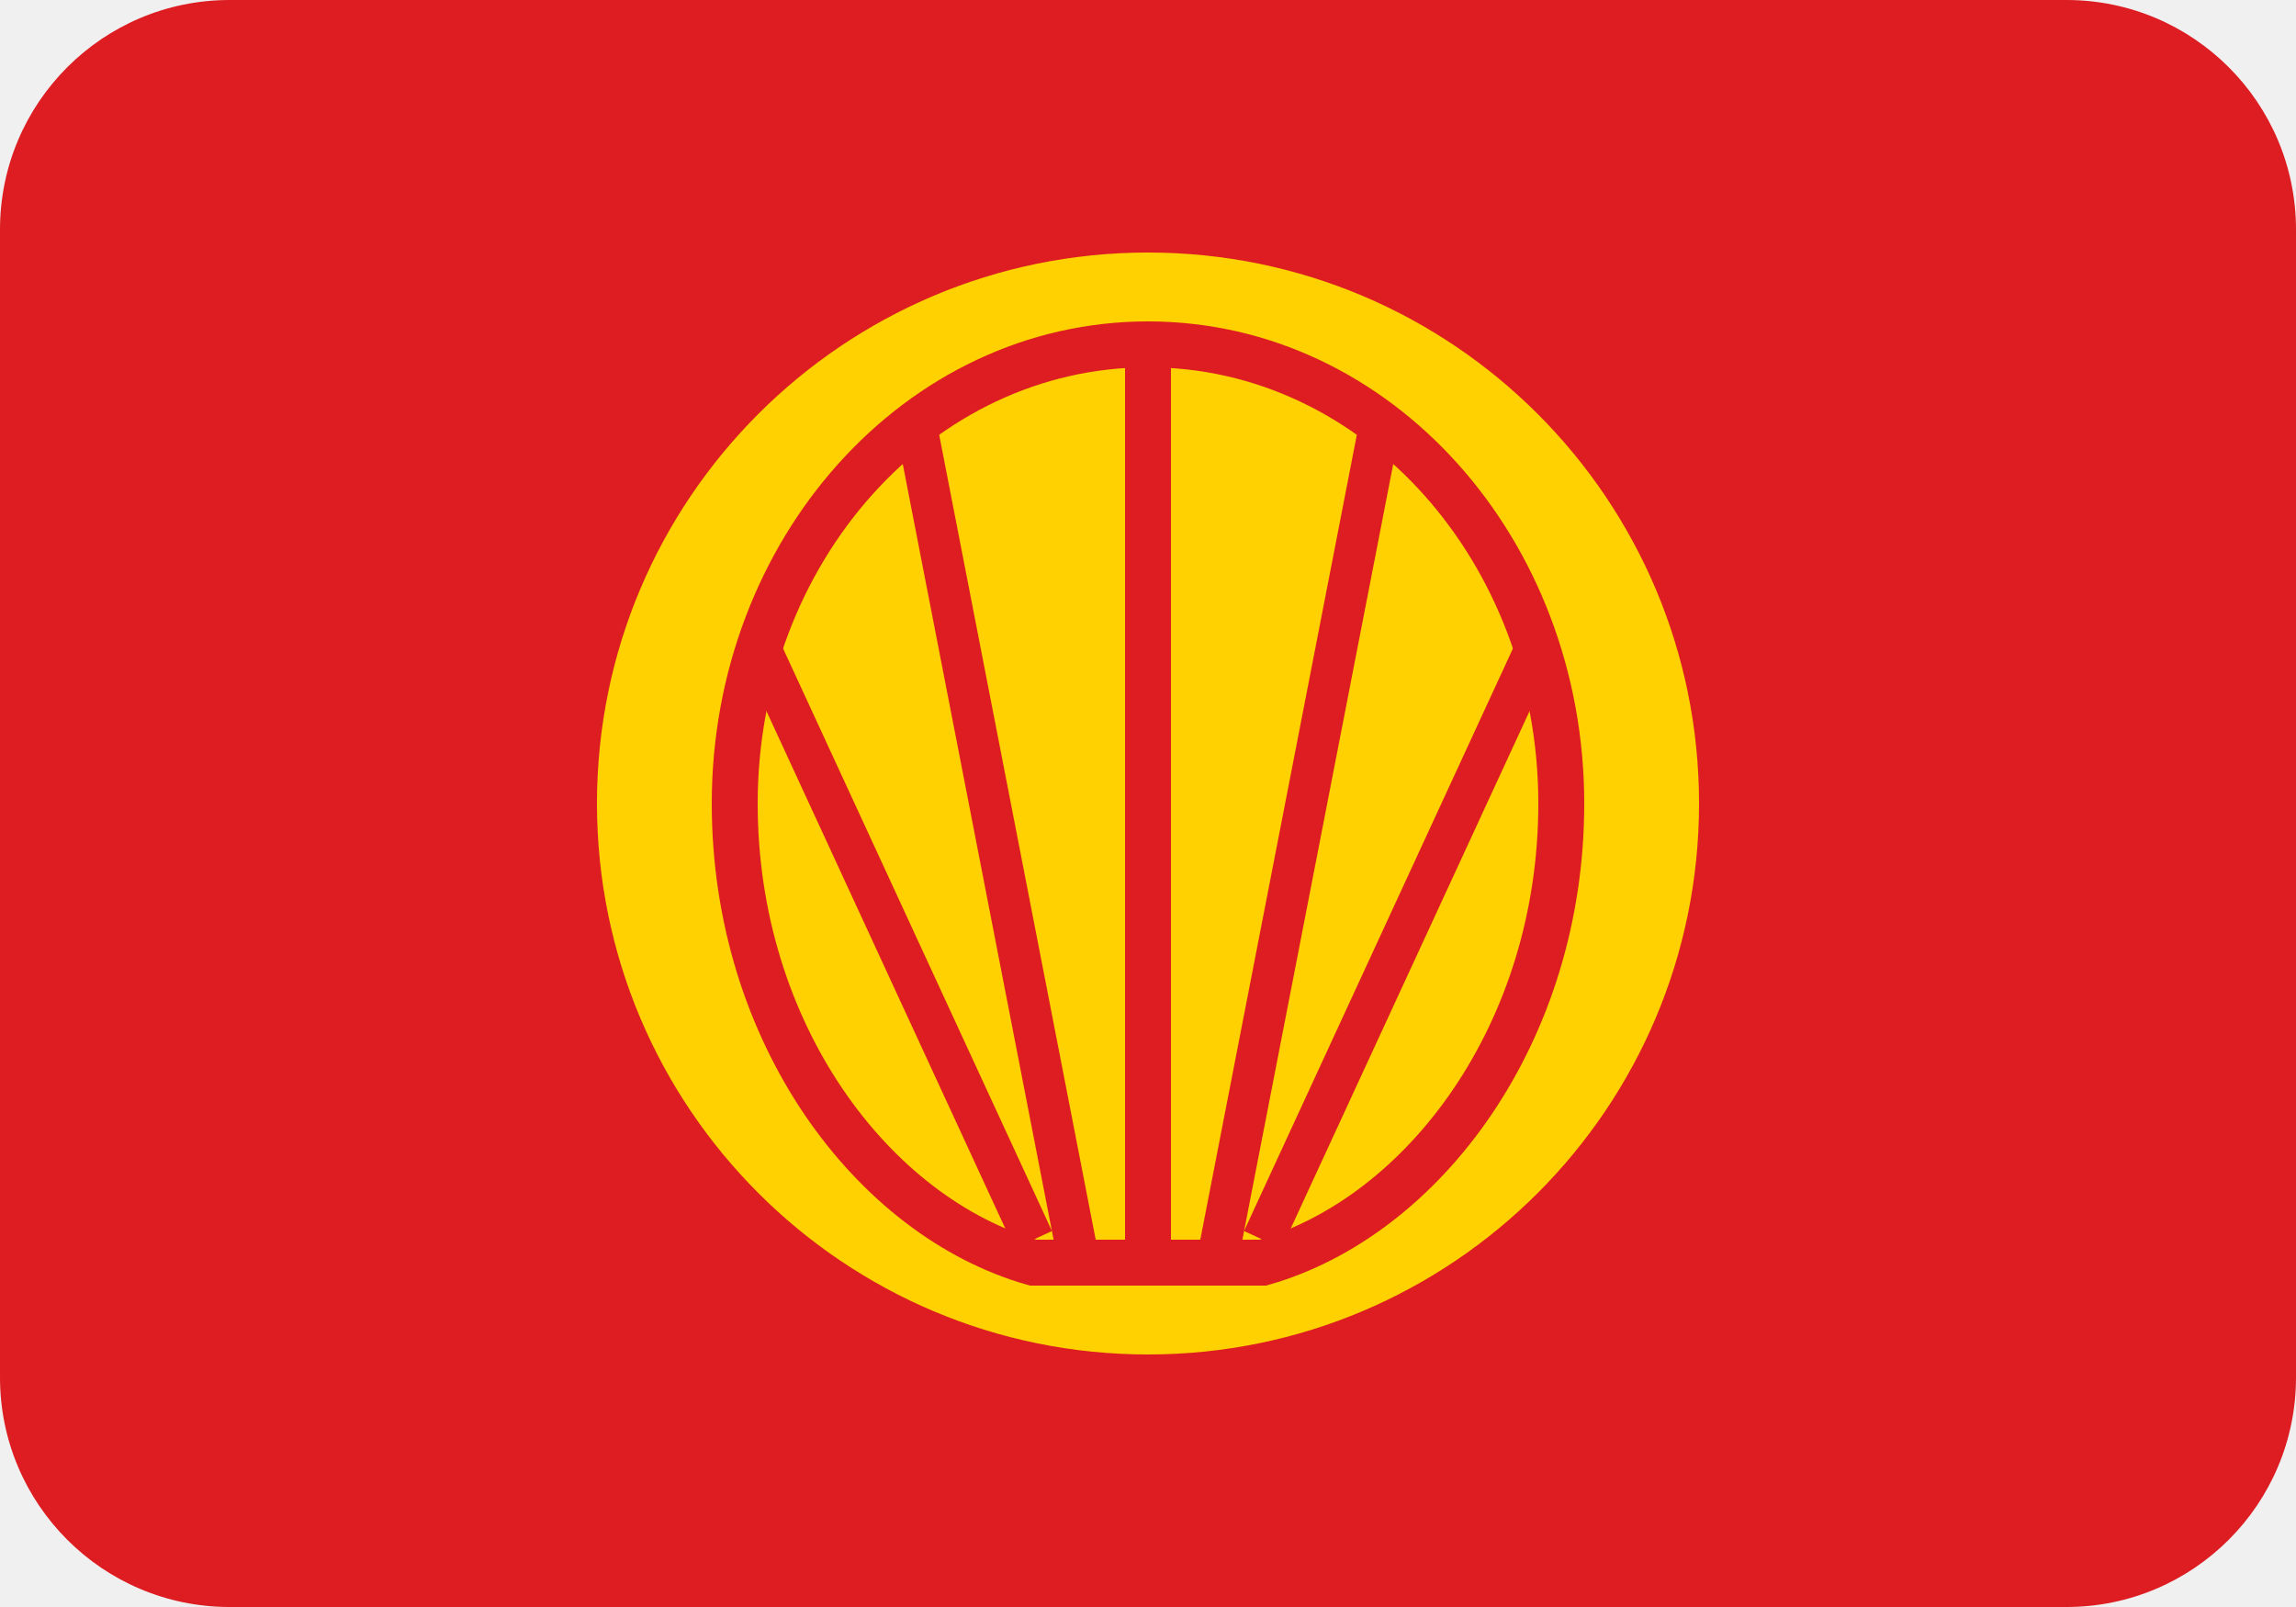
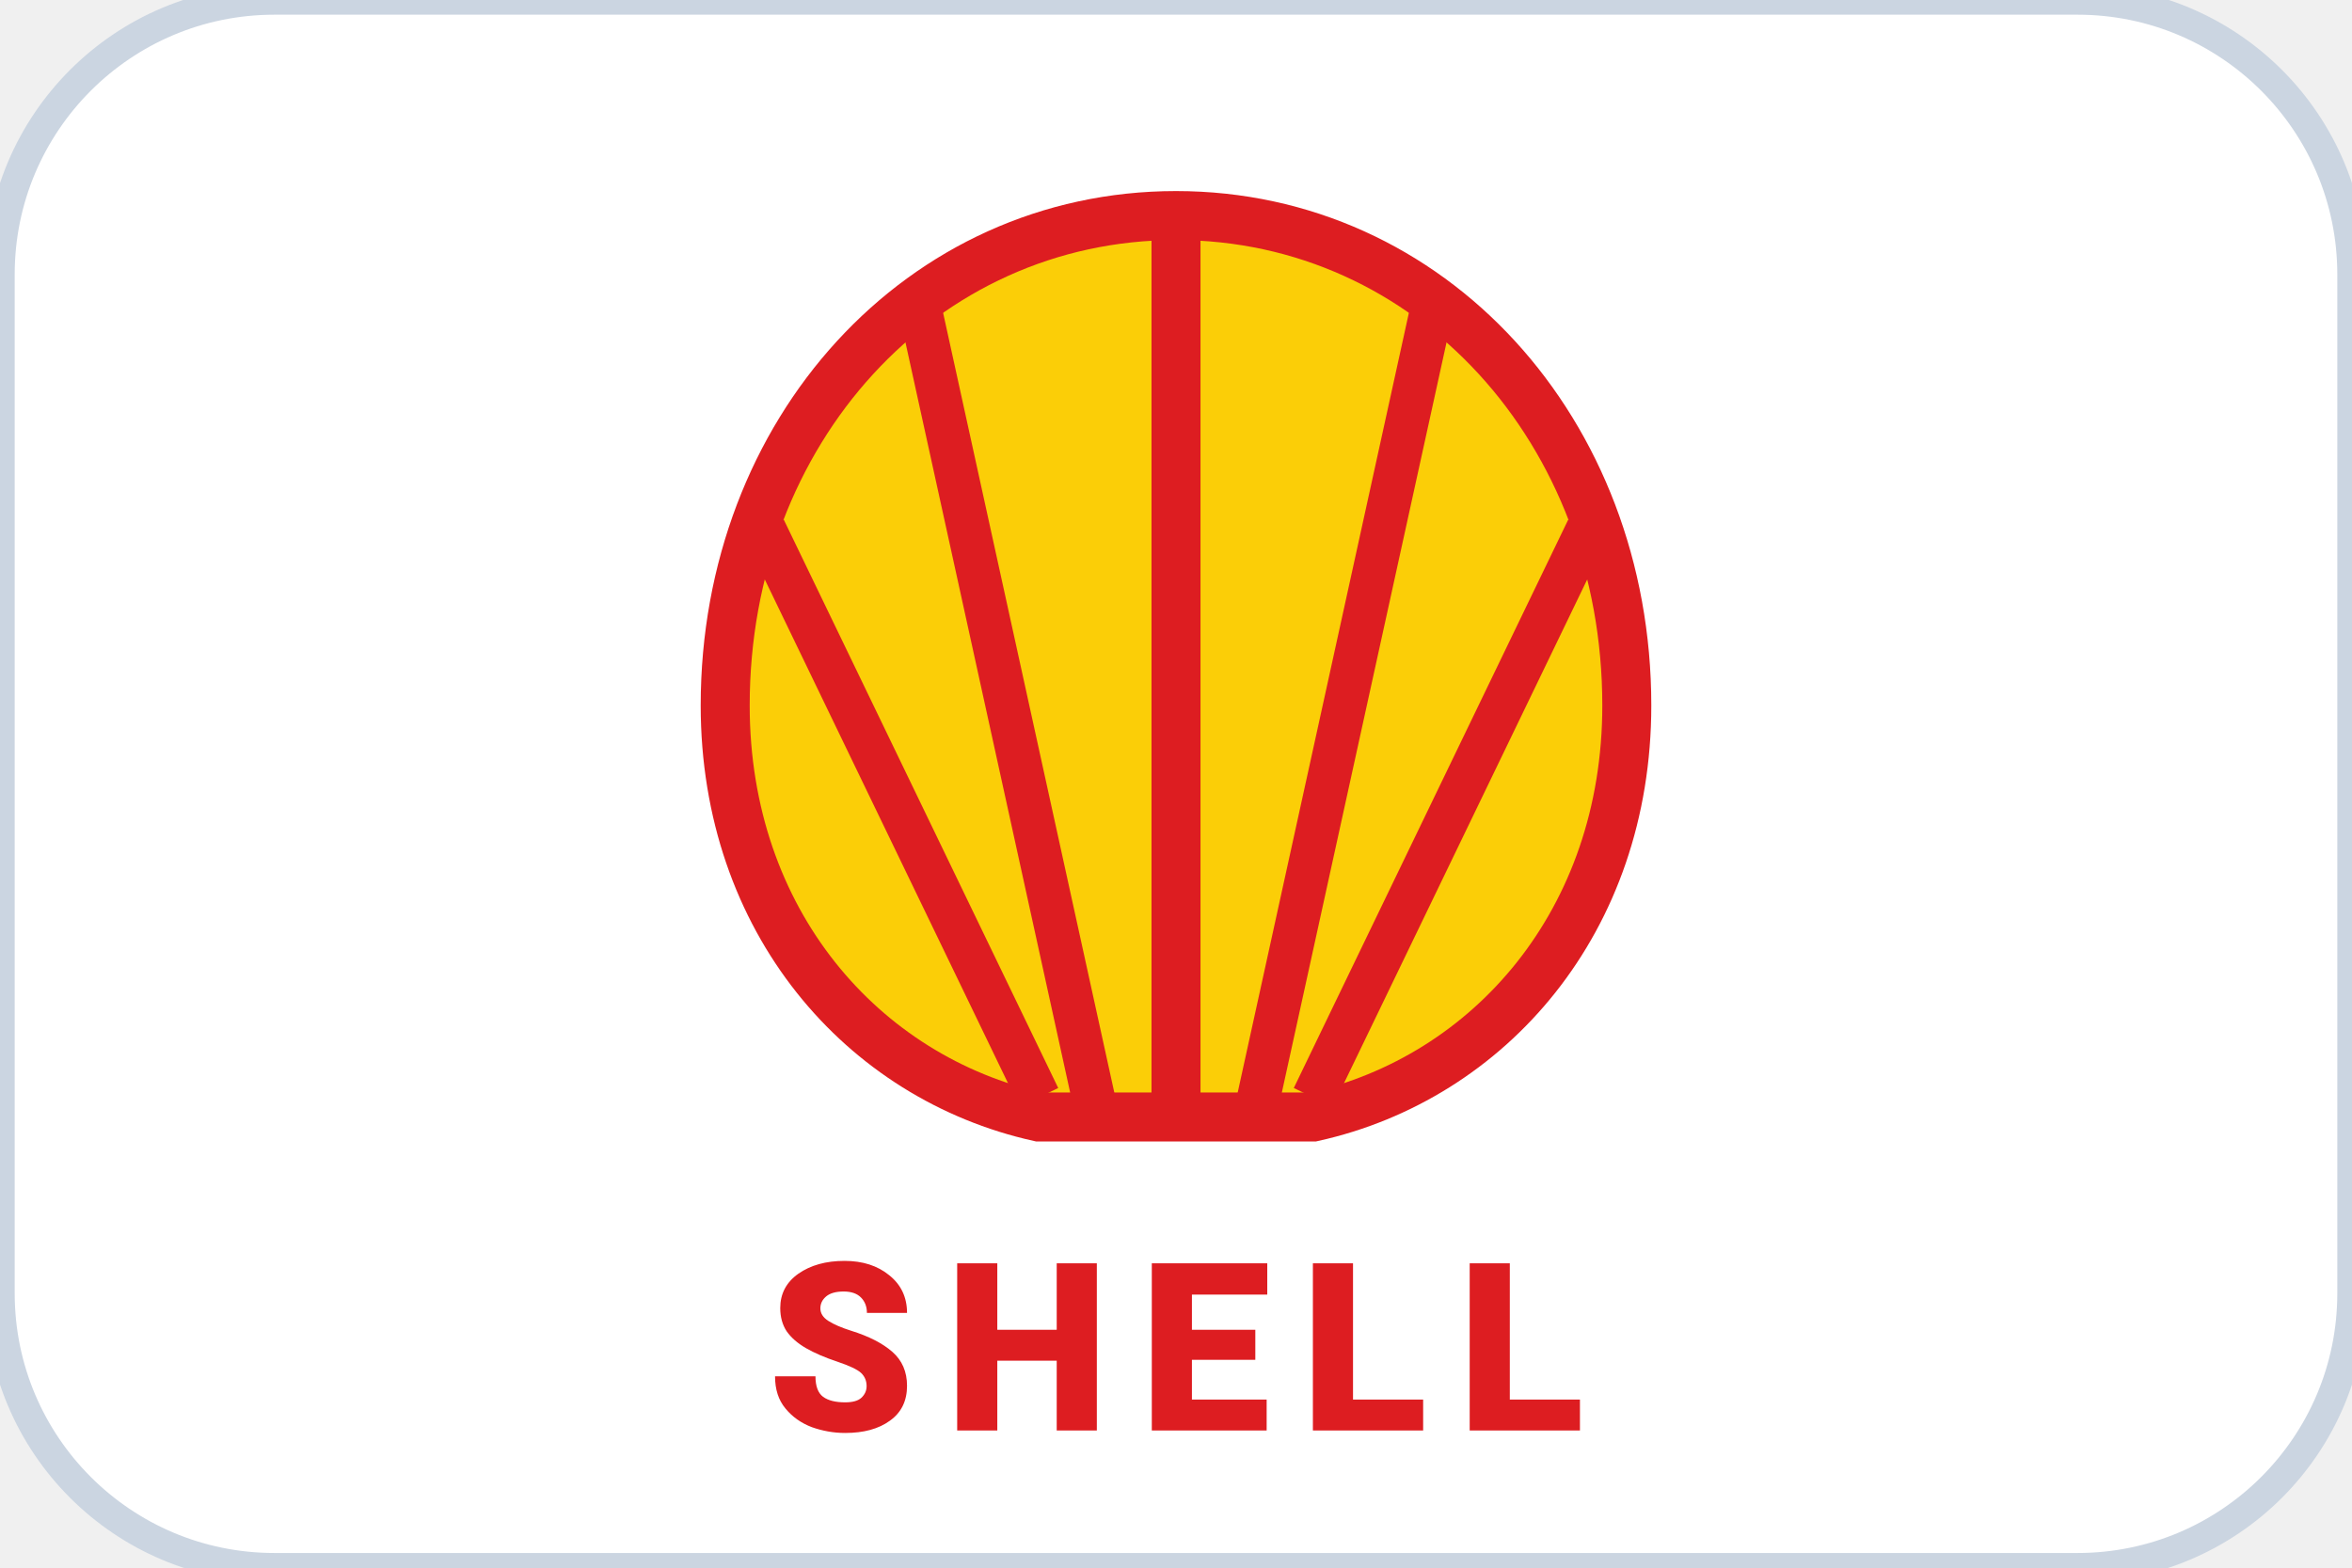
- <svg xmlns="http://www.w3.org/2000/svg" viewBox="0 0 100 70" width="100" height="70">
-   <rect width="100" height="70" rx="10" fill="#DD1D21" />
-   <circle cx="50" cy="35" r="24" fill="#FFD100" />
-   <path d="M50,15 C40,15 32,24 32,35 C32,45 38,53 45,55 L55,55 C62,53 68,45 68,35 C68,24 60,15 50,15 Z" fill="#FFD100" stroke="#DD1D21" stroke-width="2" />
-   <line x1="50" y1="15" x2="50" y2="55" stroke="#DD1D21" stroke-width="2" />
-   <line x1="40" y1="19" x2="47" y2="55" stroke="#DD1D21" stroke-width="1.8" />
-   <line x1="60" y1="19" x2="53" y2="55" stroke="#DD1D21" stroke-width="1.8" />
-   <line x1="33" y1="28" x2="45" y2="54" stroke="#DD1D21" stroke-width="1.8" />
-   <line x1="67" y1="28" x2="55" y2="54" stroke="#DD1D21" stroke-width="1.8" />
+ <svg xmlns="http://www.w3.org/2000/svg" viewBox="0 0 120 80" width="120" height="80">
+   <rect width="120" height="80" rx="14" fill="#FFFFFF" stroke="#CBD5E1" stroke-width="1.5" />
+   <path d="M60,11 C47,11 37,22 37,36 C37,47 44,55 53,57 L67,57 C76,55 83,47 83,36 C83,22 73,11 60,11 Z" fill="#FBCE07" stroke="#DD1D21" stroke-width="2.5" />
+   <line x1="60" y1="11" x2="60" y2="57" stroke="#DD1D21" stroke-width="2.5" />
+   <line x1="47" y1="16" x2="56" y2="57" stroke="#DD1D21" stroke-width="2.2" />
+   <line x1="73" y1="16" x2="64" y2="57" stroke="#DD1D21" stroke-width="2.2" />
+   <line x1="39" y1="27" x2="53" y2="56" stroke="#DD1D21" stroke-width="2.2" />
+   <line x1="81" y1="27" x2="67" y2="56" stroke="#DD1D21" stroke-width="2.2" />
+   <text x="60" y="73" font-family="-apple-system, BlinkMacSystemFont, 'Segoe UI', Roboto, Arial, sans-serif" font-size="12" font-weight="900" letter-spacing="1.5" fill="#DD1D21" text-anchor="middle">SHELL</text>
</svg>
